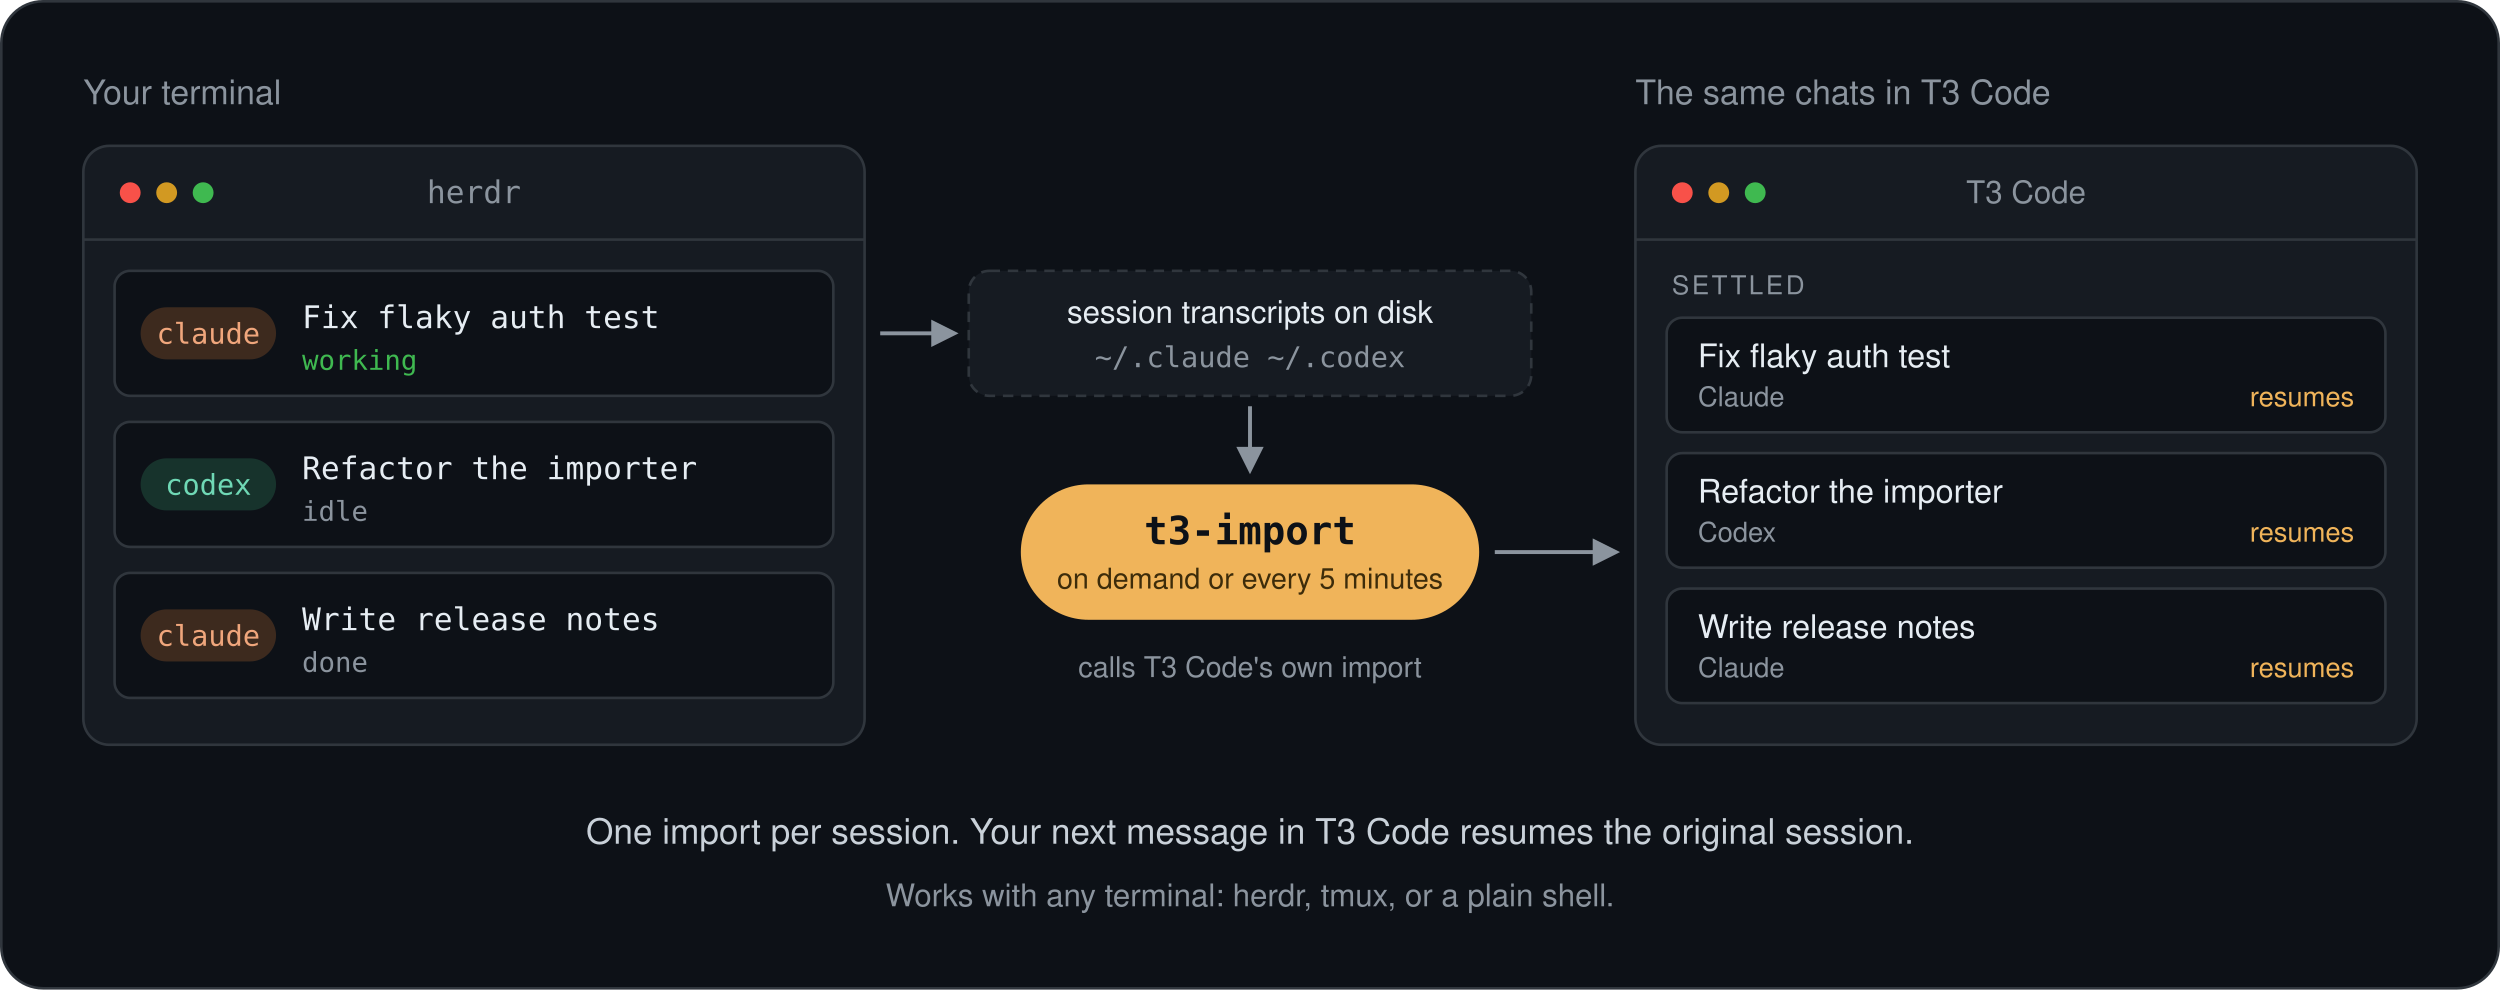
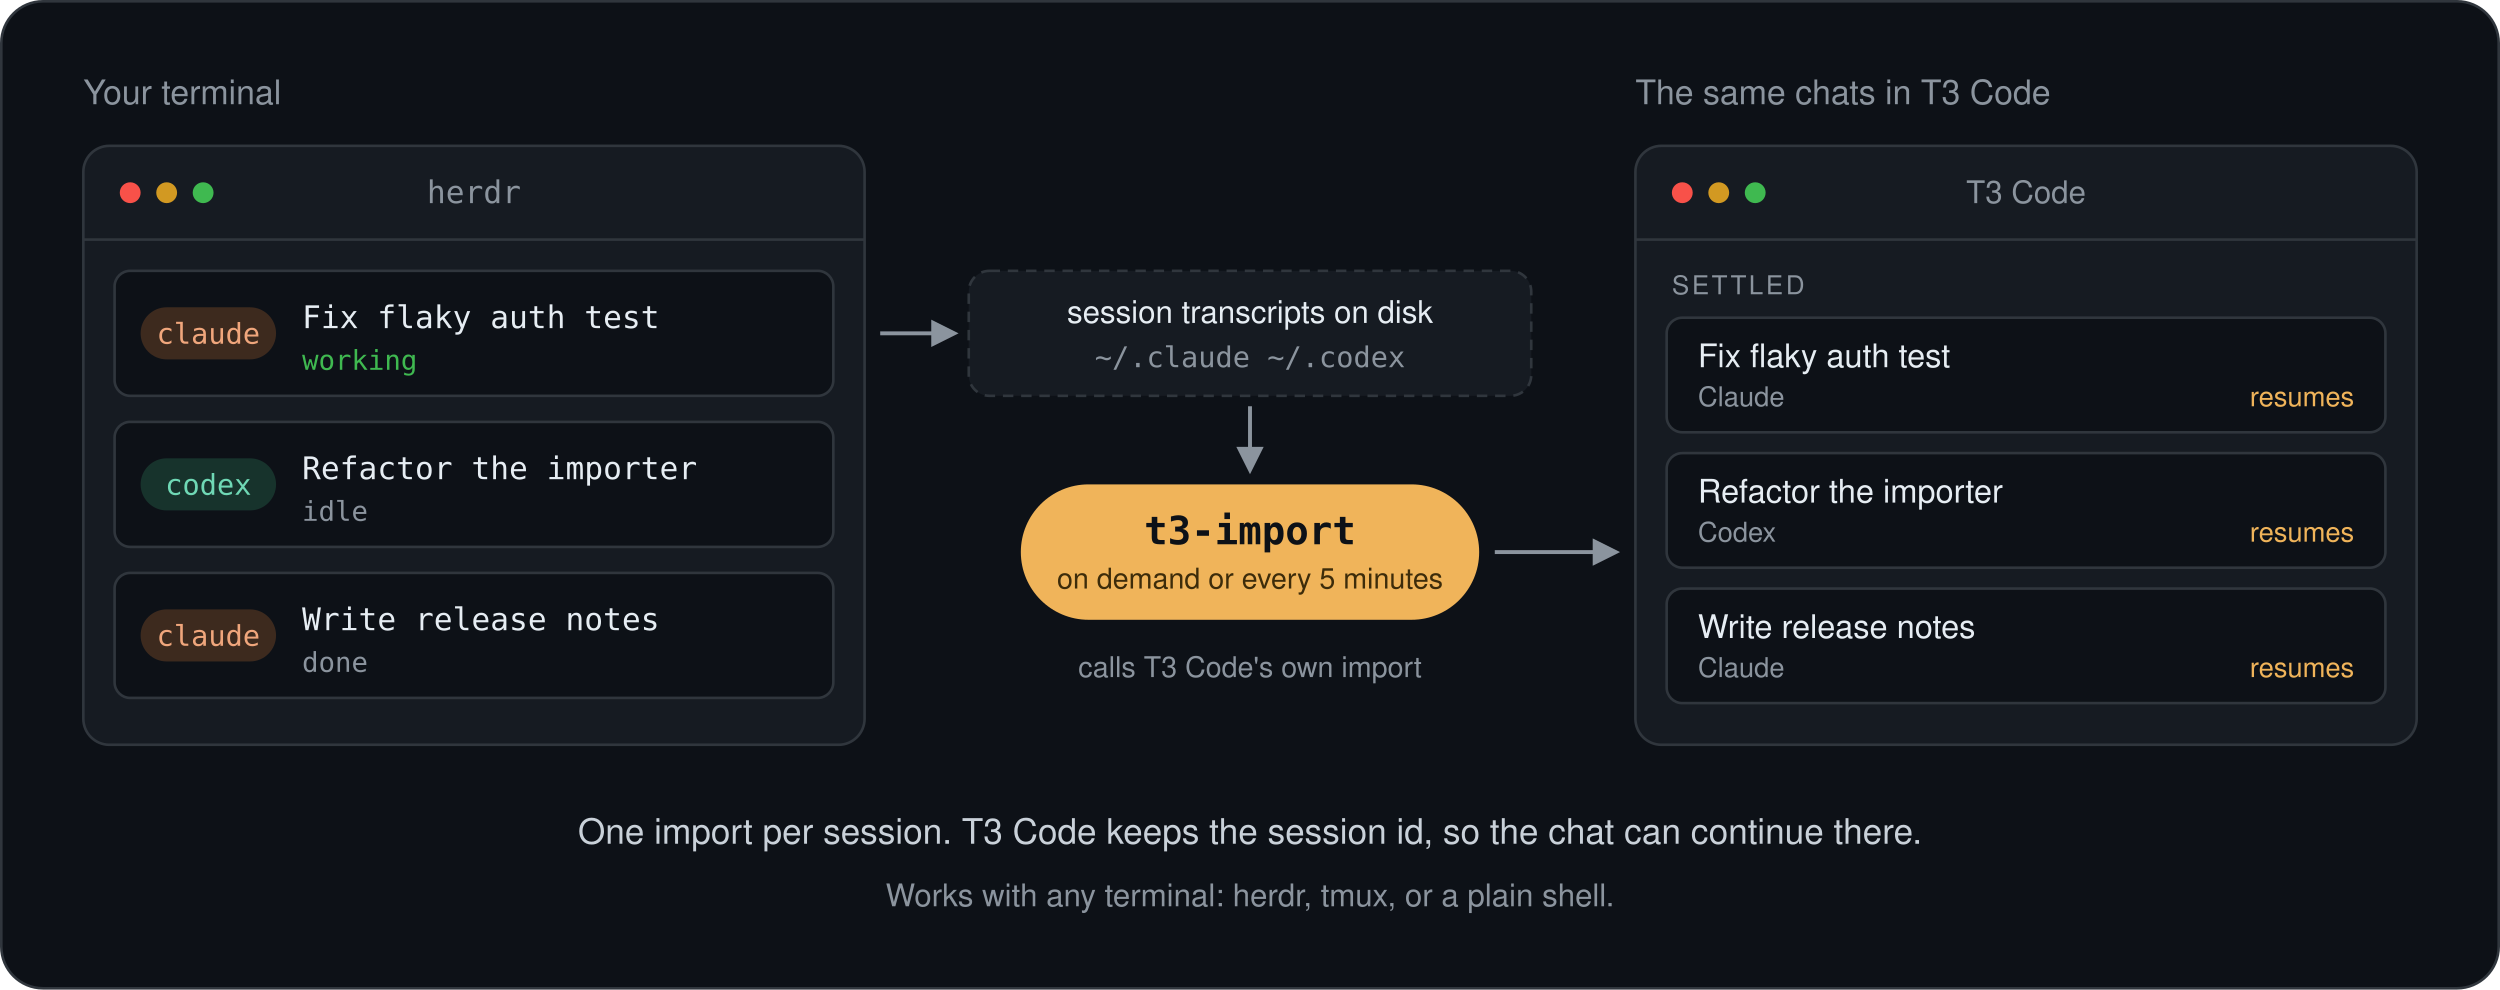
<svg xmlns="http://www.w3.org/2000/svg" viewBox="0 0 960 380" width="960" height="380" role="img" aria-labelledby="title desc">
  <defs>
    <marker id="arrow" viewBox="0 0 10 10" refX="8" refY="5" markerWidth="7" markerHeight="7" orient="auto-start-reverse">
      <path d="M0 0 L10 5 L0 10 z" fill="#8b949e" />
    </marker>
    <style>
      .mono { font-family: ui-monospace, SFMono-Regular, Menlo, Consolas, monospace; }
      .sans { font-family: -apple-system, "Segoe UI", Helvetica, Arial, sans-serif; }
      .muted { fill: #8b949e; }
      .text { fill: #e6edf3; }
      .panel { fill: #161b22; stroke: #30363d; }
      .row { fill: #0d1117; stroke: #30363d; }
      .flow { stroke: #8b949e; stroke-width: 1.5; fill: none; }
    </style>
  </defs>
  <rect x="0.5" y="0.5" width="959" height="379" rx="16" fill="#0d1117" stroke="#30363d" />
  <text x="32" y="40" class="sans muted" font-size="13">Your terminal</text>
  <rect x="32" y="56" width="300" height="230" rx="10" class="panel" />
  <circle cx="50" cy="74" r="4" fill="#f85149" />
  <circle cx="64" cy="74" r="4" fill="#d29922" />
  <circle cx="78" cy="74" r="4" fill="#3fb950" />
  <text x="182" y="78" class="mono muted" font-size="12" text-anchor="middle">herdr</text>
  <line x1="32" y1="92" x2="332" y2="92" stroke="#30363d" />
  <rect x="44" y="104" width="276" height="48" rx="6" class="row" />
  <rect x="54" y="118" width="52" height="20" rx="10" fill="#3d2a1e" />
  <text x="80" y="132" class="mono" font-size="11" text-anchor="middle" fill="#f0a67c">claude</text>
  <text x="116" y="126" class="mono text" font-size="12">Fix flaky auth test</text>
  <text x="116" y="142" class="mono" font-size="10.5" fill="#3fb950">working</text>
  <rect x="44" y="162" width="276" height="48" rx="6" class="row" />
  <rect x="54" y="176" width="52" height="20" rx="10" fill="#17332c" />
  <text x="80" y="190" class="mono" font-size="11" text-anchor="middle" fill="#6fd8b5">codex</text>
  <text x="116" y="184" class="mono text" font-size="12">Refactor the importer</text>
  <text x="116" y="200" class="mono muted" font-size="10.5">idle</text>
  <rect x="44" y="220" width="276" height="48" rx="6" class="row" />
  <rect x="54" y="234" width="52" height="20" rx="10" fill="#3d2a1e" />
  <text x="80" y="248" class="mono" font-size="11" text-anchor="middle" fill="#f0a67c">claude</text>
  <text x="116" y="242" class="mono text" font-size="12">Write release notes</text>
  <text x="116" y="258" class="mono muted" font-size="10.5">done</text>
  <path d="M338 128 H366" class="flow" marker-end="url(#arrow)" />
  <rect x="372" y="104" width="216" height="48" rx="8" fill="#161b22" stroke="#30363d" stroke-dasharray="4 3" />
  <text x="480" y="124" class="sans text" font-size="12" text-anchor="middle">session transcripts on disk</text>
  <text x="480" y="141" class="mono muted" font-size="11" text-anchor="middle">~/.claude  ~/.codex</text>
  <path d="M480 156 V180" class="flow" marker-end="url(#arrow)" />
  <rect x="392" y="186" width="176" height="52" rx="26" fill="#f0b45a" />
  <text x="480" y="209" class="mono" font-size="15" font-weight="700" text-anchor="middle" fill="#0d1117">t3-import</text>
  <text x="480" y="226" class="sans" font-size="11" text-anchor="middle" fill="#3d2c0a">on demand or every 5 minutes</text>
  <text x="480" y="260" class="sans muted" font-size="11" text-anchor="middle">calls T3 Code's own import</text>
  <path d="M574 212 H620" class="flow" marker-end="url(#arrow)" />
  <text x="628" y="40" class="sans muted" font-size="13">The same chats in T3 Code</text>
  <rect x="628" y="56" width="300" height="230" rx="10" class="panel" />
  <circle cx="646" cy="74" r="4" fill="#f85149" />
  <circle cx="660" cy="74" r="4" fill="#d29922" />
  <circle cx="674" cy="74" r="4" fill="#3fb950" />
  <text x="778" y="78" class="sans muted" font-size="12" text-anchor="middle">T3 Code</text>
  <line x1="628" y1="92" x2="928" y2="92" stroke="#30363d" />
  <text x="642" y="113" class="sans muted" font-size="10" letter-spacing="1">SETTLED</text>
  <rect x="640" y="122" width="276" height="44" rx="6" class="row" />
  <text x="652" y="141" class="sans text" font-size="12.5">Fix flaky auth test</text>
  <text x="652" y="156" class="sans muted" font-size="10.5">Claude</text>
  <text x="904" y="156" class="sans" font-size="10.5" text-anchor="end" fill="#f0b45a">resumes</text>
  <rect x="640" y="174" width="276" height="44" rx="6" class="row" />
  <text x="652" y="193" class="sans text" font-size="12.5">Refactor the importer</text>
  <text x="652" y="208" class="sans muted" font-size="10.5">Codex</text>
  <text x="904" y="208" class="sans" font-size="10.5" text-anchor="end" fill="#f0b45a">resumes</text>
  <rect x="640" y="226" width="276" height="44" rx="6" class="row" />
  <text x="652" y="245" class="sans text" font-size="12.5">Write release notes</text>
  <text x="652" y="260" class="sans muted" font-size="10.5">Claude</text>
  <text x="904" y="260" class="sans" font-size="10.5" text-anchor="end" fill="#f0b45a">resumes</text>
-   <text x="480" y="324" class="sans" font-size="13.5" text-anchor="middle" fill="#c9d1d9">One import per session. Your next message in T3 Code resumes the original session.</text>
+   <text x="480" y="324" class="sans" font-size="13.5" text-anchor="middle" fill="#c9d1d9">One import per session. T3 Code keeps the session id, so the chat can continue there.</text>
  <text x="480" y="348" class="sans muted" font-size="12" text-anchor="middle">Works with any terminal: herdr, tmux, or a plain shell.</text>
</svg>
